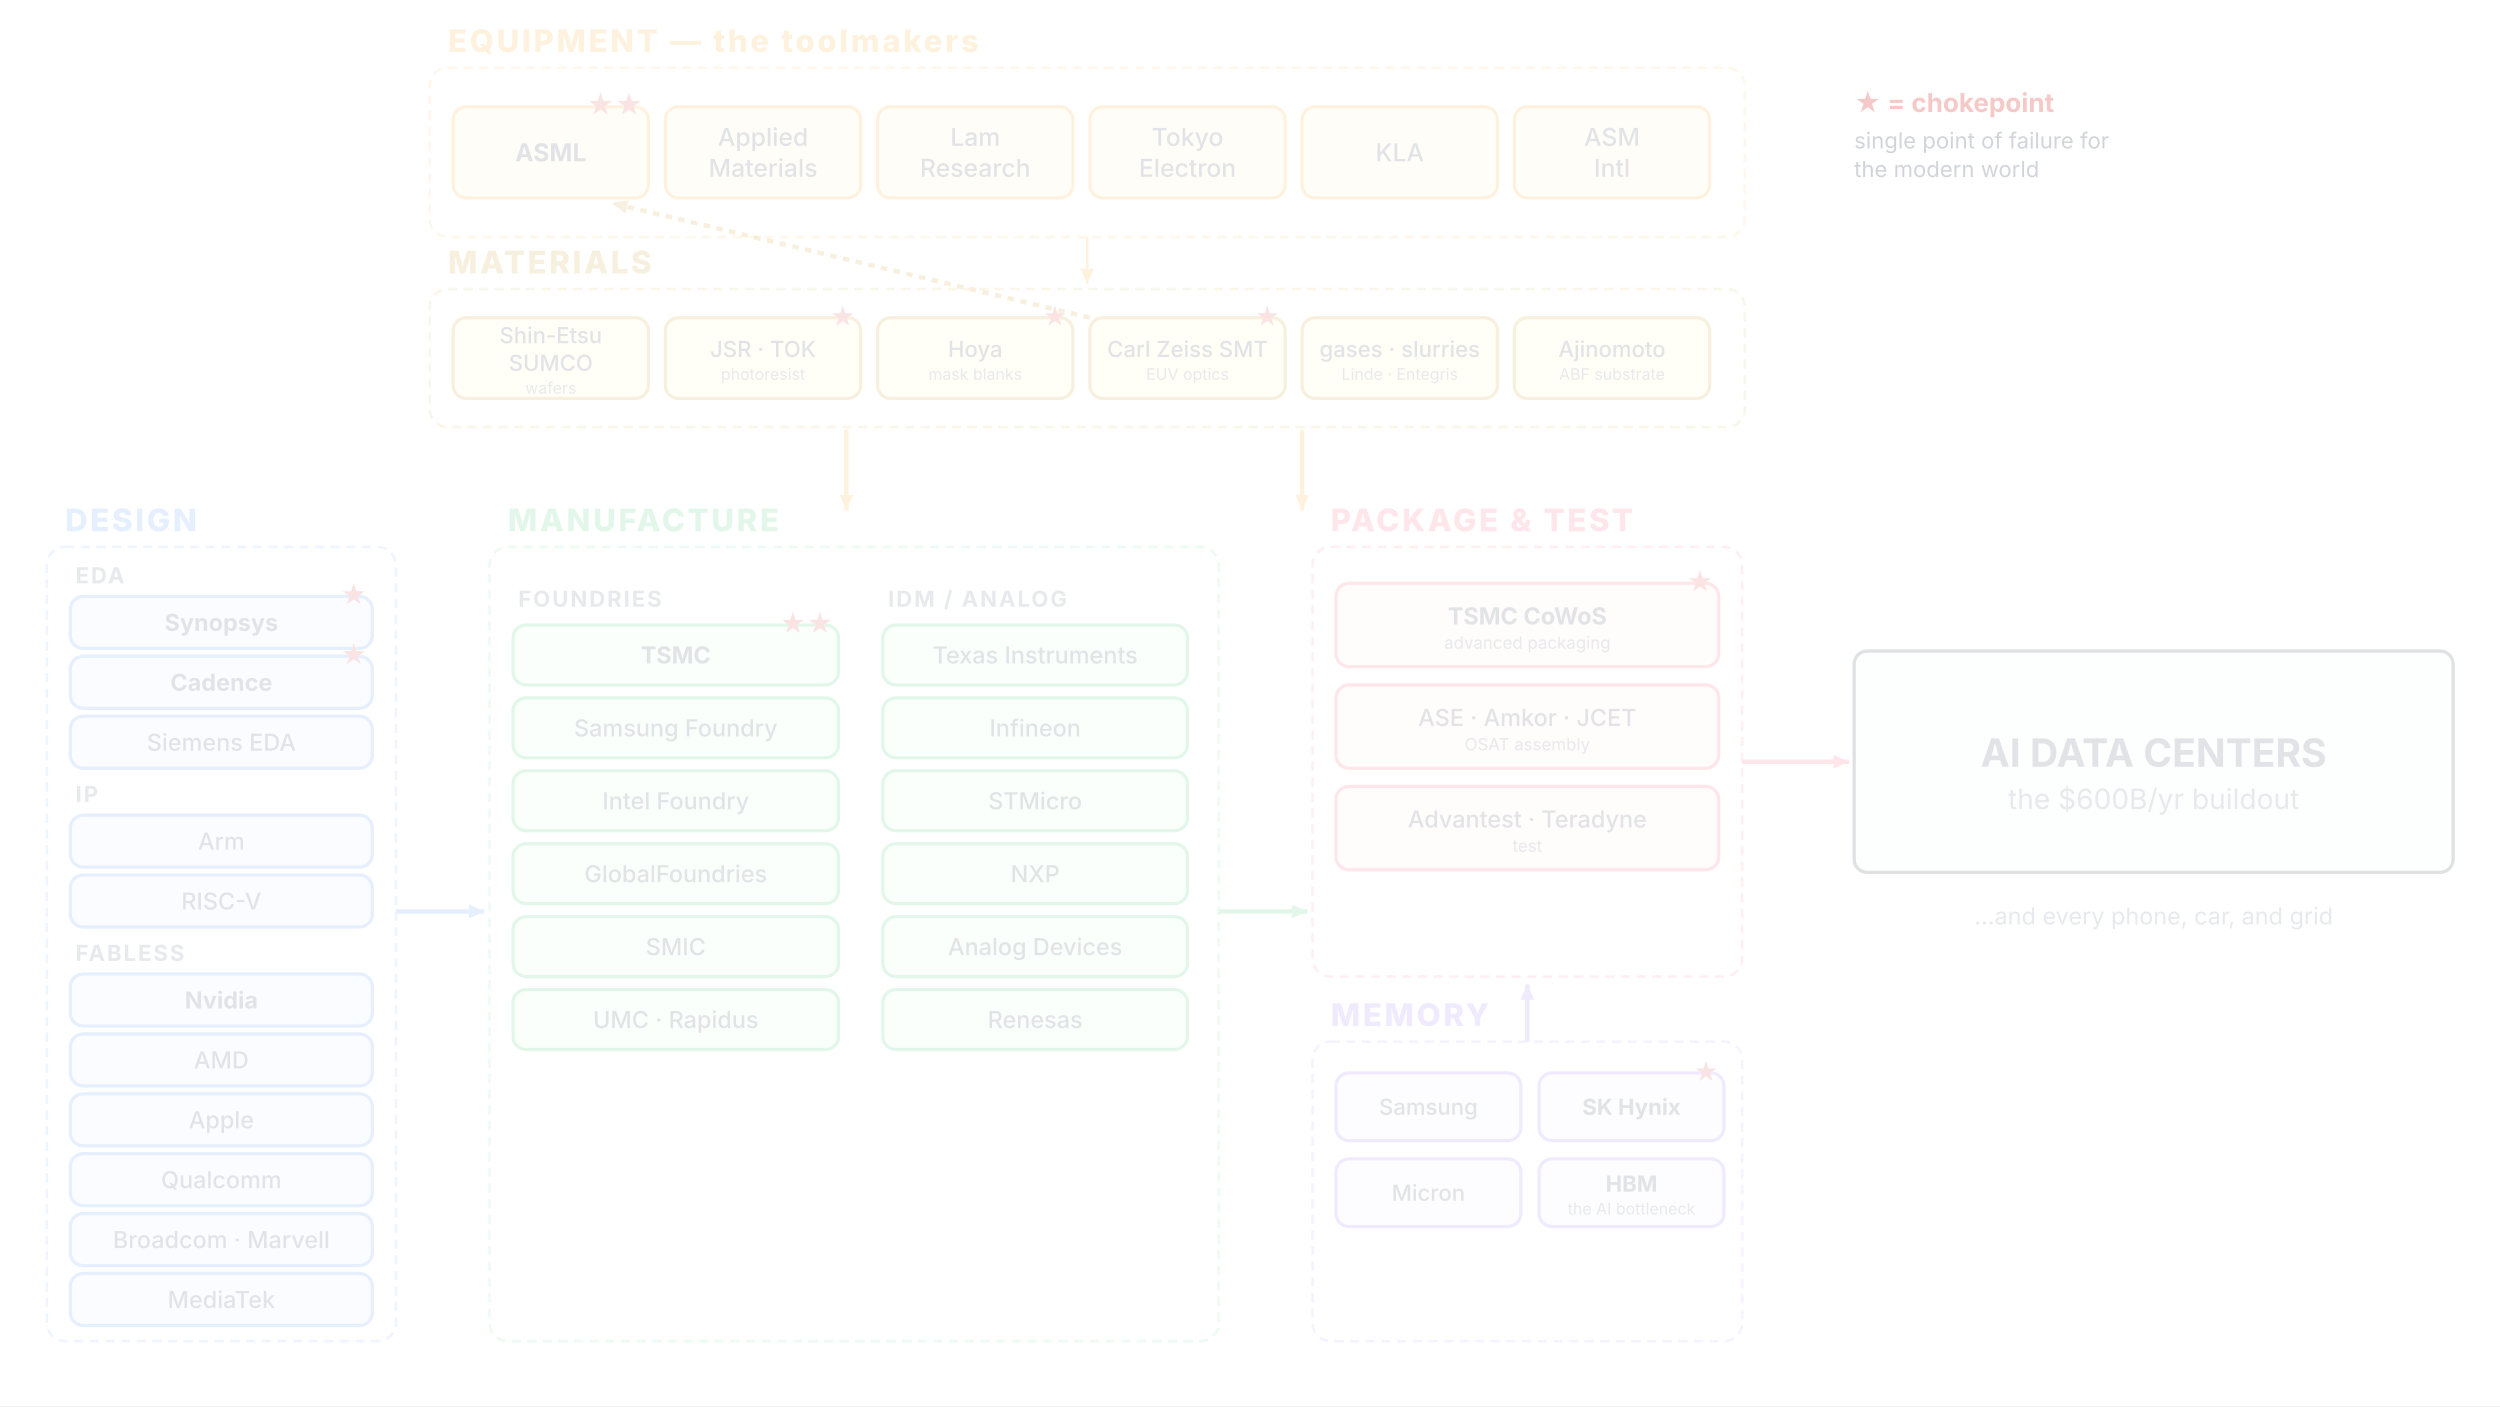
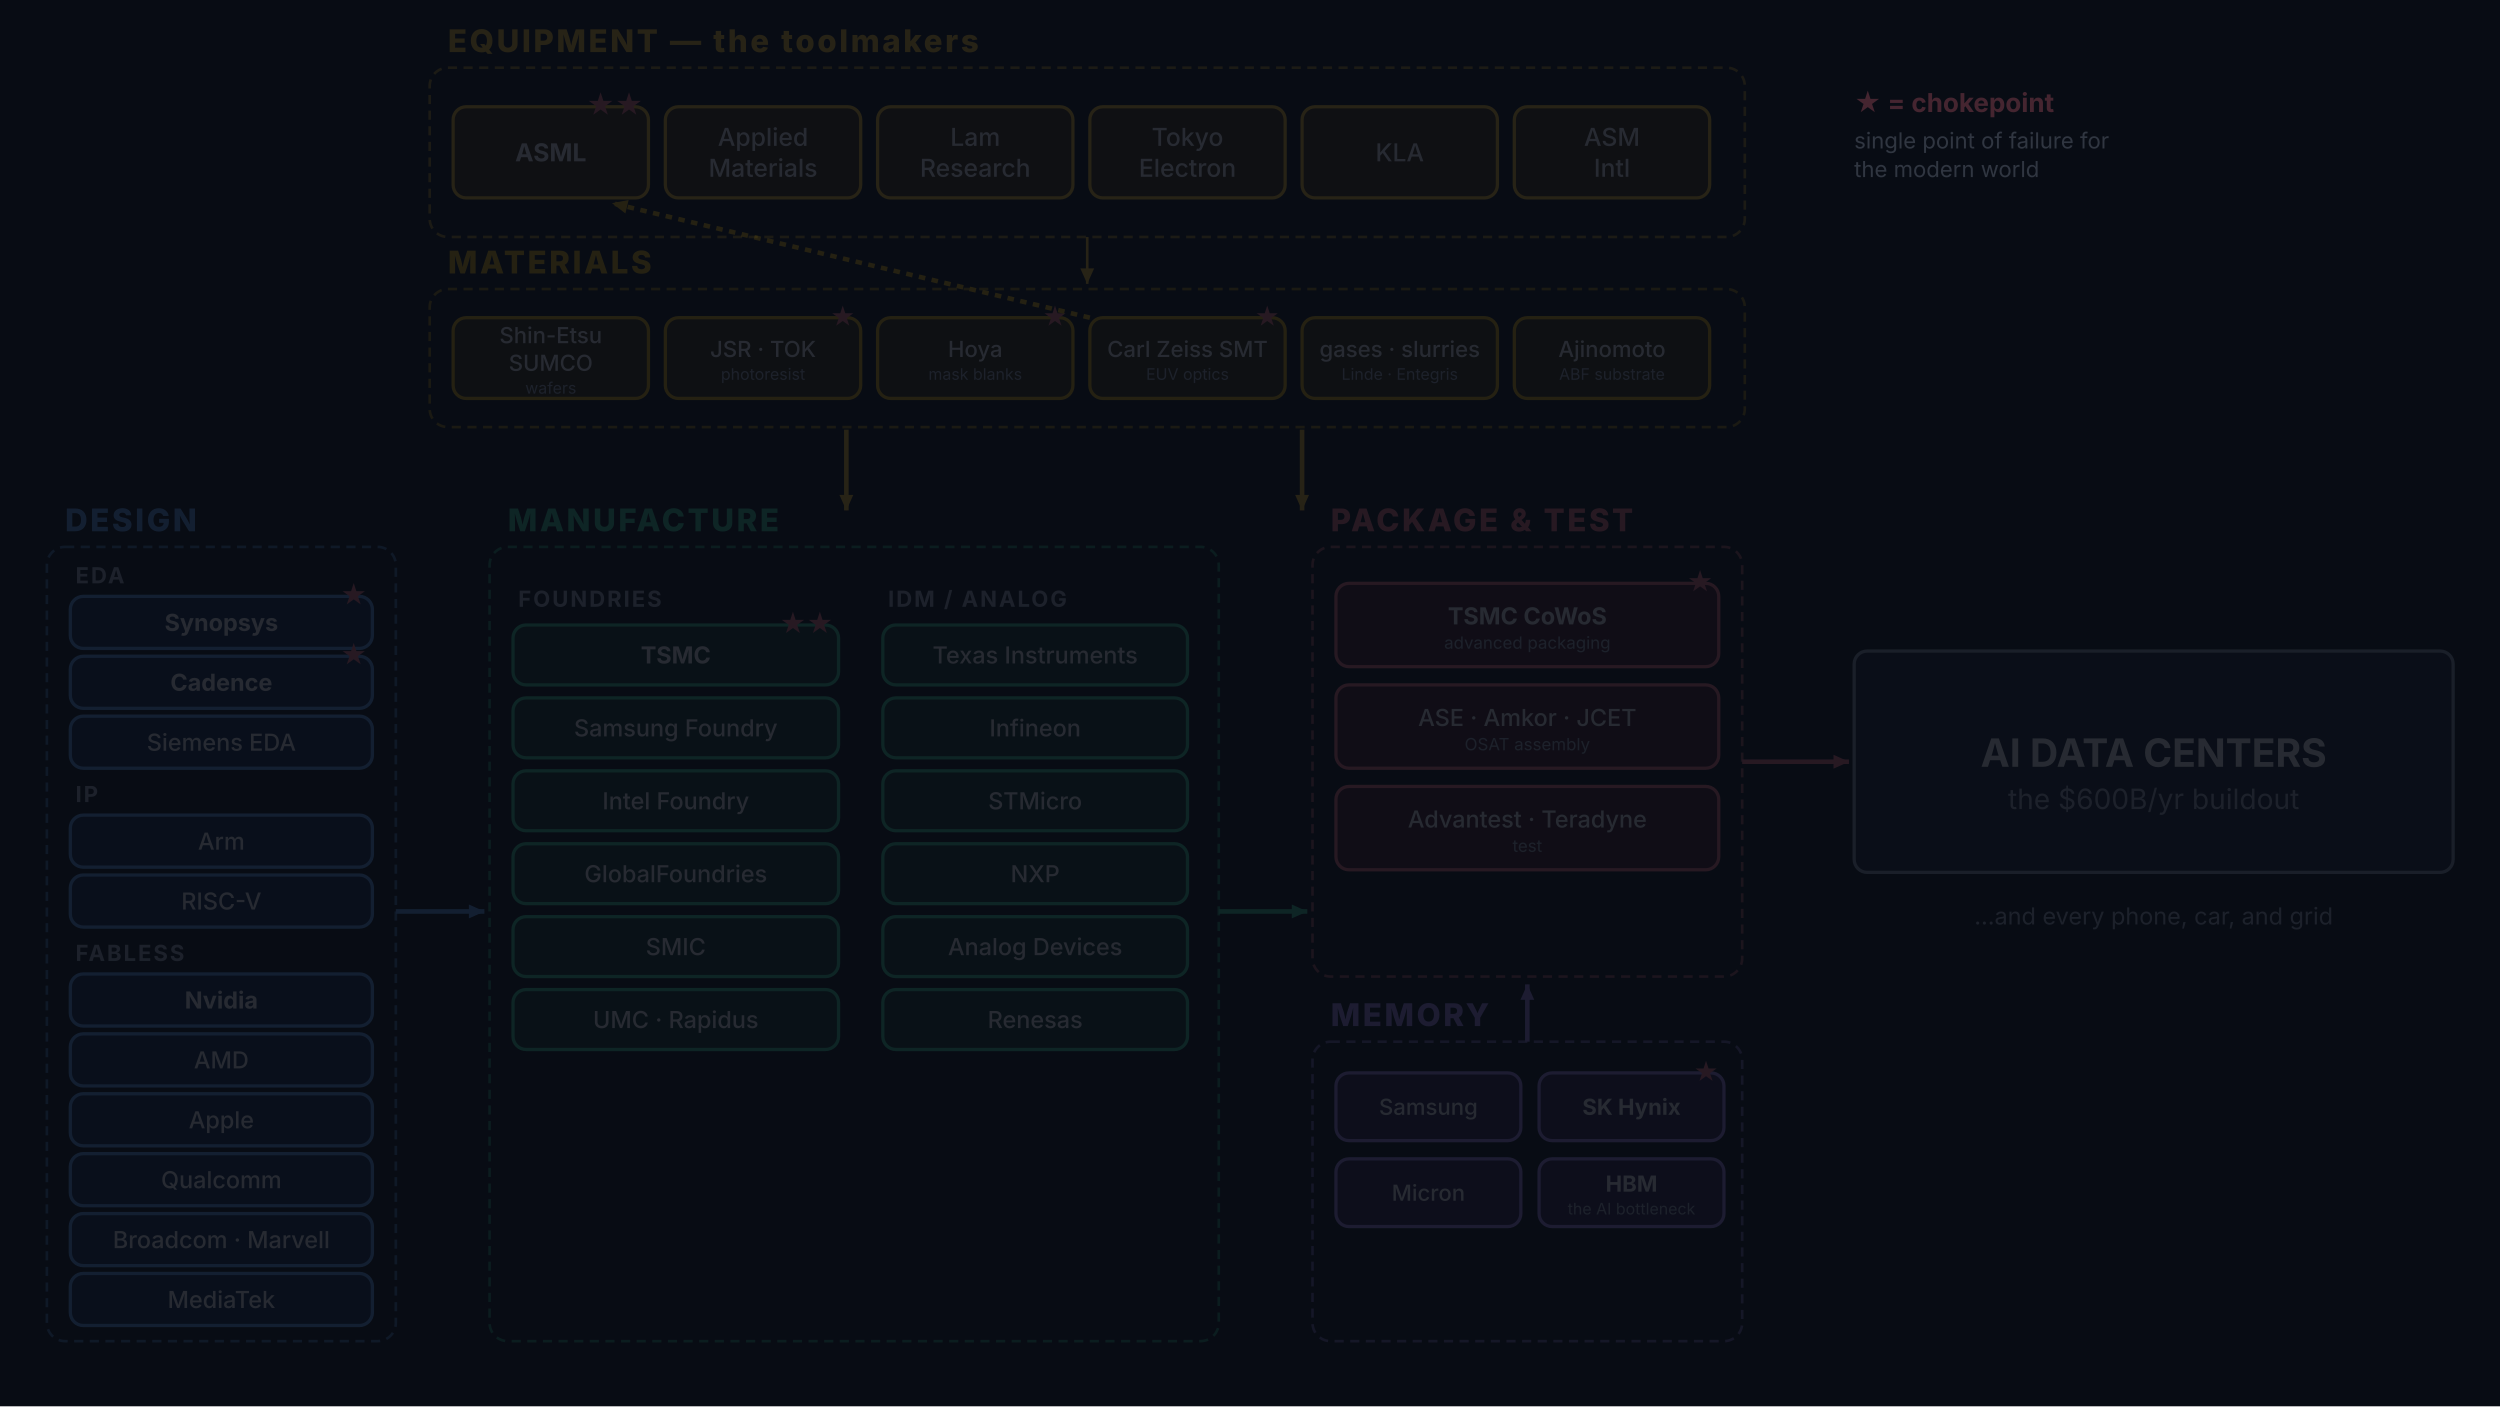
<svg xmlns="http://www.w3.org/2000/svg" viewBox="0 0 1920 1080" font-family="Inter, -apple-system, sans-serif">
-   <rect width="1920" height="1080" fill="#ffffff" />
+   <rect width="1920" height="1080" fill="#080c14" />
  <g opacity="0.13">
-     <rect x="330" y="52" width="1010" height="130" rx="14" fill="none" stroke="#f59e0b" stroke-width="2" stroke-dasharray="7 5" opacity="0.65" />
-     <text x="344" y="40" font-size="24" font-weight="800" letter-spacing="2" fill="#f59e0b">EQUIPMENT — the toolmakers</text>
-     <rect x="348" y="82" width="150" height="70" rx="10" fill="#fef3c7" stroke="#f59e0b" stroke-width="2.5" />
-     <text x="423" y="117" text-anchor="middle" dominant-baseline="central" font-size="19" font-weight="700" fill="#1e293b">ASML</text>
-     <text x="494" y="88" text-anchor="end" font-size="20.9" fill="#dc2626">★★</text>
-     <rect x="511" y="82" width="150" height="70" rx="10" fill="#fef3c7" stroke="#f59e0b" stroke-width="2.5" />
-     <text x="586" y="105.125" text-anchor="middle" dominant-baseline="central" font-size="19" font-weight="500" fill="#1e293b">Applied</text>
-     <text x="586" y="128.875" text-anchor="middle" dominant-baseline="central" font-size="19" font-weight="500" fill="#1e293b">Materials</text>
-     <rect x="674" y="82" width="150" height="70" rx="10" fill="#fef3c7" stroke="#f59e0b" stroke-width="2.5" />
-     <text x="749" y="105.125" text-anchor="middle" dominant-baseline="central" font-size="19" font-weight="500" fill="#1e293b">Lam</text>
-     <text x="749" y="128.875" text-anchor="middle" dominant-baseline="central" font-size="19" font-weight="500" fill="#1e293b">Research</text>
-     <rect x="837" y="82" width="150" height="70" rx="10" fill="#fef3c7" stroke="#f59e0b" stroke-width="2.5" />
-     <text x="912" y="105.125" text-anchor="middle" dominant-baseline="central" font-size="19" font-weight="500" fill="#1e293b">Tokyo</text>
-     <text x="912" y="128.875" text-anchor="middle" dominant-baseline="central" font-size="19" font-weight="500" fill="#1e293b">Electron</text>
-     <rect x="1000" y="82" width="150" height="70" rx="10" fill="#fef3c7" stroke="#f59e0b" stroke-width="2.5" />
-     <text x="1075" y="117" text-anchor="middle" dominant-baseline="central" font-size="19" font-weight="500" fill="#1e293b">KLA</text>
-     <rect x="1163" y="82" width="150" height="70" rx="10" fill="#fef3c7" stroke="#f59e0b" stroke-width="2.5" />
-     <text x="1238" y="105.125" text-anchor="middle" dominant-baseline="central" font-size="19" font-weight="500" fill="#1e293b">ASM</text>
-     <text x="1238" y="128.875" text-anchor="middle" dominant-baseline="central" font-size="19" font-weight="500" fill="#1e293b">Intl</text>
+     <rect x="330" y="52" width="1010" height="130" rx="14" fill="none" stroke="#fbbf24" stroke-width="2" stroke-dasharray="7 5" opacity="0.65" />
+     <text x="344" y="40" font-size="24" font-weight="800" letter-spacing="2" fill="#fbbf24">EQUIPMENT — the toolmakers</text>
+     <rect x="348" y="82" width="150" height="70" rx="10" fill="#3b2b10" stroke="#fbbf24" stroke-width="2.5" />
+     <text x="423" y="117" text-anchor="middle" dominant-baseline="central" font-size="19" font-weight="700" fill="#f8fafc">ASML</text>
+     <text x="494" y="88" text-anchor="end" font-size="20.9" fill="#fb7185">★★</text>
+     <rect x="511" y="82" width="150" height="70" rx="10" fill="#3b2b10" stroke="#fbbf24" stroke-width="2.5" />
+     <text x="586" y="105.125" text-anchor="middle" dominant-baseline="central" font-size="19" font-weight="500" fill="#f8fafc">Applied</text>
+     <text x="586" y="128.875" text-anchor="middle" dominant-baseline="central" font-size="19" font-weight="500" fill="#f8fafc">Materials</text>
+     <rect x="674" y="82" width="150" height="70" rx="10" fill="#3b2b10" stroke="#fbbf24" stroke-width="2.5" />
+     <text x="749" y="105.125" text-anchor="middle" dominant-baseline="central" font-size="19" font-weight="500" fill="#f8fafc">Lam</text>
+     <text x="749" y="128.875" text-anchor="middle" dominant-baseline="central" font-size="19" font-weight="500" fill="#f8fafc">Research</text>
+     <rect x="837" y="82" width="150" height="70" rx="10" fill="#3b2b10" stroke="#fbbf24" stroke-width="2.5" />
+     <text x="912" y="105.125" text-anchor="middle" dominant-baseline="central" font-size="19" font-weight="500" fill="#f8fafc">Tokyo</text>
+     <text x="912" y="128.875" text-anchor="middle" dominant-baseline="central" font-size="19" font-weight="500" fill="#f8fafc">Electron</text>
+     <rect x="1000" y="82" width="150" height="70" rx="10" fill="#3b2b10" stroke="#fbbf24" stroke-width="2.5" />
+     <text x="1075" y="117" text-anchor="middle" dominant-baseline="central" font-size="19" font-weight="500" fill="#f8fafc">KLA</text>
+     <rect x="1163" y="82" width="150" height="70" rx="10" fill="#3b2b10" stroke="#fbbf24" stroke-width="2.5" />
+     <text x="1238" y="105.125" text-anchor="middle" dominant-baseline="central" font-size="19" font-weight="500" fill="#f8fafc">ASM</text>
+     <text x="1238" y="128.875" text-anchor="middle" dominant-baseline="central" font-size="19" font-weight="500" fill="#f8fafc">Intl</text>
  </g>
  <g opacity="0.13">
-     <rect x="330" y="222" width="1010" height="106" rx="14" fill="none" stroke="#ca8a04" stroke-width="2" stroke-dasharray="7 5" opacity="0.65" />
-     <text x="344" y="210" font-size="24" font-weight="800" letter-spacing="2" fill="#ca8a04">MATERIALS</text>
-     <rect x="348" y="244" width="150" height="62" rx="10" fill="#fef9c3" stroke="#ca8a04" stroke-width="2.5" />
-     <text x="423" y="257.375" text-anchor="middle" dominant-baseline="central" font-size="17" font-weight="500" fill="#1e293b">Shin-Etsu</text>
-     <text x="423" y="278.625" text-anchor="middle" dominant-baseline="central" font-size="17" font-weight="500" fill="#1e293b">SUMCO</text>
-     <text x="423" y="297.875" text-anchor="middle" dominant-baseline="central" font-size="12.24" fill="#475569">wafers</text>
-     <rect x="511" y="244" width="150" height="62" rx="10" fill="#fef9c3" stroke="#ca8a04" stroke-width="2.5" />
-     <text x="586" y="268" text-anchor="middle" dominant-baseline="central" font-size="17" font-weight="500" fill="#1e293b">JSR · TOK</text>
-     <text x="586" y="287.25" text-anchor="middle" dominant-baseline="central" font-size="12.24" fill="#475569">photoresist</text>
-     <text x="657" y="250" text-anchor="end" font-size="18.7" fill="#dc2626">★</text>
-     <rect x="674" y="244" width="150" height="62" rx="10" fill="#fef9c3" stroke="#ca8a04" stroke-width="2.5" />
-     <text x="749" y="268" text-anchor="middle" dominant-baseline="central" font-size="17" font-weight="500" fill="#1e293b">Hoya</text>
-     <text x="749" y="287.25" text-anchor="middle" dominant-baseline="central" font-size="12.24" fill="#475569">mask blanks</text>
-     <text x="820" y="250" text-anchor="end" font-size="18.7" fill="#dc2626">★</text>
-     <rect x="837" y="244" width="150" height="62" rx="10" fill="#fef9c3" stroke="#ca8a04" stroke-width="2.5" />
-     <text x="912" y="268" text-anchor="middle" dominant-baseline="central" font-size="17" font-weight="500" fill="#1e293b">Carl Zeiss SMT</text>
-     <text x="912" y="287.25" text-anchor="middle" dominant-baseline="central" font-size="12.24" fill="#475569">EUV optics</text>
-     <text x="983" y="250" text-anchor="end" font-size="18.7" fill="#dc2626">★</text>
-     <rect x="1000" y="244" width="150" height="62" rx="10" fill="#fef9c3" stroke="#ca8a04" stroke-width="2.5" />
-     <text x="1075" y="268" text-anchor="middle" dominant-baseline="central" font-size="17" font-weight="500" fill="#1e293b">gases · slurries</text>
-     <text x="1075" y="287.25" text-anchor="middle" dominant-baseline="central" font-size="12.24" fill="#475569">Linde · Entegris</text>
-     <rect x="1163" y="244" width="150" height="62" rx="10" fill="#fef9c3" stroke="#ca8a04" stroke-width="2.5" />
-     <text x="1238" y="268" text-anchor="middle" dominant-baseline="central" font-size="17" font-weight="500" fill="#1e293b">Ajinomoto</text>
-     <text x="1238" y="287.25" text-anchor="middle" dominant-baseline="central" font-size="12.24" fill="#475569">ABF substrate</text>
-     <line x1="837" y1="244" x2="470" y2="156" stroke="#ca8a04" stroke-width="3.5" stroke-dasharray="5 5" />
-     <polygon points="470,156 482.779,153.613 480.307,163.923" fill="#ca8a04" />
+     <rect x="330" y="222" width="1010" height="106" rx="14" fill="none" stroke="#eab308" stroke-width="2" stroke-dasharray="7 5" opacity="0.65" />
+     <text x="344" y="210" font-size="24" font-weight="800" letter-spacing="2" fill="#eab308">MATERIALS</text>
+     <rect x="348" y="244" width="150" height="62" rx="10" fill="#342f10" stroke="#eab308" stroke-width="2.5" />
+     <text x="423" y="257.375" text-anchor="middle" dominant-baseline="central" font-size="17" font-weight="500" fill="#f8fafc">Shin-Etsu</text>
+     <text x="423" y="278.625" text-anchor="middle" dominant-baseline="central" font-size="17" font-weight="500" fill="#f8fafc">SUMCO</text>
+     <text x="423" y="297.875" text-anchor="middle" dominant-baseline="central" font-size="12.24" fill="#a8b3c7">wafers</text>
+     <rect x="511" y="244" width="150" height="62" rx="10" fill="#342f10" stroke="#eab308" stroke-width="2.5" />
+     <text x="586" y="268" text-anchor="middle" dominant-baseline="central" font-size="17" font-weight="500" fill="#f8fafc">JSR · TOK</text>
+     <text x="586" y="287.25" text-anchor="middle" dominant-baseline="central" font-size="12.24" fill="#a8b3c7">photoresist</text>
+     <text x="657" y="250" text-anchor="end" font-size="18.7" fill="#fb7185">★</text>
+     <rect x="674" y="244" width="150" height="62" rx="10" fill="#342f10" stroke="#eab308" stroke-width="2.5" />
+     <text x="749" y="268" text-anchor="middle" dominant-baseline="central" font-size="17" font-weight="500" fill="#f8fafc">Hoya</text>
+     <text x="749" y="287.25" text-anchor="middle" dominant-baseline="central" font-size="12.24" fill="#a8b3c7">mask blanks</text>
+     <text x="820" y="250" text-anchor="end" font-size="18.7" fill="#fb7185">★</text>
+     <rect x="837" y="244" width="150" height="62" rx="10" fill="#342f10" stroke="#eab308" stroke-width="2.5" />
+     <text x="912" y="268" text-anchor="middle" dominant-baseline="central" font-size="17" font-weight="500" fill="#f8fafc">Carl Zeiss SMT</text>
+     <text x="912" y="287.25" text-anchor="middle" dominant-baseline="central" font-size="12.24" fill="#a8b3c7">EUV optics</text>
+     <text x="983" y="250" text-anchor="end" font-size="18.7" fill="#fb7185">★</text>
+     <rect x="1000" y="244" width="150" height="62" rx="10" fill="#342f10" stroke="#eab308" stroke-width="2.5" />
+     <text x="1075" y="268" text-anchor="middle" dominant-baseline="central" font-size="17" font-weight="500" fill="#f8fafc">gases · slurries</text>
+     <text x="1075" y="287.25" text-anchor="middle" dominant-baseline="central" font-size="12.24" fill="#a8b3c7">Linde · Entegris</text>
+     <rect x="1163" y="244" width="150" height="62" rx="10" fill="#342f10" stroke="#eab308" stroke-width="2.5" />
+     <text x="1238" y="268" text-anchor="middle" dominant-baseline="central" font-size="17" font-weight="500" fill="#f8fafc">Ajinomoto</text>
+     <text x="1238" y="287.25" text-anchor="middle" dominant-baseline="central" font-size="12.24" fill="#a8b3c7">ABF substrate</text>
+     <line x1="837" y1="244" x2="470" y2="156" stroke="#eab308" stroke-width="3.5" stroke-dasharray="5 5" />
+     <polygon points="470,156 482.779,153.613 480.307,163.923" fill="#eab308" />
  </g>
  <g opacity="0.13">
-     <line x1="650" y1="330" x2="650" y2="392" stroke="#f59e0b" stroke-width="3.5" />
-     <polygon points="650,392 644.699,380.13 655.301,380.13" fill="#f59e0b" />
-     <line x1="1000" y1="330" x2="1000" y2="392" stroke="#f59e0b" stroke-width="3.5" />
-     <polygon points="1000,392 994.699,380.13 1005.301,380.13" fill="#f59e0b" />
-     <line x1="835" y1="182" x2="835" y2="218" stroke="#f59e0b" stroke-width="2" />
-     <polygon points="835,218 829.699,206.13 840.301,206.13" fill="#f59e0b" />
+     <line x1="650" y1="330" x2="650" y2="392" stroke="#fbbf24" stroke-width="3.5" />
+     <polygon points="650,392 644.699,380.13 655.301,380.13" fill="#fbbf24" />
+     <line x1="1000" y1="330" x2="1000" y2="392" stroke="#fbbf24" stroke-width="3.5" />
+     <polygon points="1000,392 994.699,380.13 1005.301,380.13" fill="#fbbf24" />
+     <line x1="835" y1="182" x2="835" y2="218" stroke="#fbbf24" stroke-width="2" />
+     <polygon points="835,218 829.699,206.13 840.301,206.13" fill="#fbbf24" />
  </g>
  <g opacity="0.13">
-     <rect x="36" y="420" width="268" height="610" rx="14" fill="none" stroke="#3b82f6" stroke-width="2" stroke-dasharray="7 5" opacity="0.65" />
-     <text x="50" y="408" font-size="24" font-weight="800" letter-spacing="2" fill="#3b82f6">DESIGN</text>
-     <text x="58" y="448" font-size="17" font-weight="700" letter-spacing="1.5" fill="#475569">EDA</text>
-     <rect x="54" y="458" width="232" height="40" rx="10" fill="#dbeafe" stroke="#3b82f6" stroke-width="2.5" />
-     <text x="170" y="478" text-anchor="middle" dominant-baseline="central" font-size="18" font-weight="700" fill="#1e293b">Synopsys</text>
-     <text x="282" y="464" text-anchor="end" font-size="19.8" fill="#dc2626">★</text>
-     <rect x="54" y="504" width="232" height="40" rx="10" fill="#dbeafe" stroke="#3b82f6" stroke-width="2.5" />
-     <text x="170" y="524" text-anchor="middle" dominant-baseline="central" font-size="18" font-weight="700" fill="#1e293b">Cadence</text>
-     <text x="282" y="510" text-anchor="end" font-size="19.8" fill="#dc2626">★</text>
-     <rect x="54" y="550" width="232" height="40" rx="10" fill="#dbeafe" stroke="#3b82f6" stroke-width="2.5" />
-     <text x="170" y="570" text-anchor="middle" dominant-baseline="central" font-size="18" font-weight="500" fill="#1e293b">Siemens EDA</text>
-     <text x="58" y="616" font-size="17" font-weight="700" letter-spacing="1.5" fill="#475569">IP</text>
-     <rect x="54" y="626" width="232" height="40" rx="10" fill="#dbeafe" stroke="#3b82f6" stroke-width="2.5" />
-     <text x="170" y="646" text-anchor="middle" dominant-baseline="central" font-size="18" font-weight="500" fill="#1e293b">Arm</text>
-     <rect x="54" y="672" width="232" height="40" rx="10" fill="#dbeafe" stroke="#3b82f6" stroke-width="2.5" />
-     <text x="170" y="692" text-anchor="middle" dominant-baseline="central" font-size="18" font-weight="500" fill="#1e293b">RISC-V</text>
-     <text x="58" y="738" font-size="17" font-weight="700" letter-spacing="1.5" fill="#475569">FABLESS</text>
-     <rect x="54" y="748" width="232" height="40" rx="10" fill="#dbeafe" stroke="#3b82f6" stroke-width="2.5" />
-     <text x="170" y="768" text-anchor="middle" dominant-baseline="central" font-size="18" font-weight="700" fill="#1e293b">Nvidia</text>
-     <rect x="54" y="794" width="232" height="40" rx="10" fill="#dbeafe" stroke="#3b82f6" stroke-width="2.5" />
-     <text x="170" y="814" text-anchor="middle" dominant-baseline="central" font-size="18" font-weight="500" fill="#1e293b">AMD</text>
-     <rect x="54" y="840" width="232" height="40" rx="10" fill="#dbeafe" stroke="#3b82f6" stroke-width="2.5" />
-     <text x="170" y="860" text-anchor="middle" dominant-baseline="central" font-size="18" font-weight="500" fill="#1e293b">Apple</text>
-     <rect x="54" y="886" width="232" height="40" rx="10" fill="#dbeafe" stroke="#3b82f6" stroke-width="2.5" />
-     <text x="170" y="906" text-anchor="middle" dominant-baseline="central" font-size="18" font-weight="500" fill="#1e293b">Qualcomm</text>
-     <rect x="54" y="932" width="232" height="40" rx="10" fill="#dbeafe" stroke="#3b82f6" stroke-width="2.5" />
-     <text x="170" y="952" text-anchor="middle" dominant-baseline="central" font-size="18" font-weight="500" fill="#1e293b">Broadcom · Marvell</text>
-     <rect x="54" y="978" width="232" height="40" rx="10" fill="#dbeafe" stroke="#3b82f6" stroke-width="2.5" />
-     <text x="170" y="998" text-anchor="middle" dominant-baseline="central" font-size="18" font-weight="500" fill="#1e293b">MediaTek</text>
-     <line x1="304" y1="700" x2="372" y2="700" stroke="#3b82f6" stroke-width="3.5" />
-     <polygon points="372,700 360.13,705.301 360.13,694.699" fill="#3b82f6" />
+     <rect x="36" y="420" width="268" height="610" rx="14" fill="none" stroke="#60a5fa" stroke-width="2" stroke-dasharray="7 5" opacity="0.65" />
+     <text x="50" y="408" font-size="24" font-weight="800" letter-spacing="2" fill="#60a5fa">DESIGN</text>
+     <text x="58" y="448" font-size="17" font-weight="700" letter-spacing="1.5" fill="#a8b3c7">EDA</text>
+     <rect x="54" y="458" width="232" height="40" rx="10" fill="#102a4f" stroke="#60a5fa" stroke-width="2.5" />
+     <text x="170" y="478" text-anchor="middle" dominant-baseline="central" font-size="18" font-weight="700" fill="#f8fafc">Synopsys</text>
+     <text x="282" y="464" text-anchor="end" font-size="19.8" fill="#fb7185">★</text>
+     <rect x="54" y="504" width="232" height="40" rx="10" fill="#102a4f" stroke="#60a5fa" stroke-width="2.5" />
+     <text x="170" y="524" text-anchor="middle" dominant-baseline="central" font-size="18" font-weight="700" fill="#f8fafc">Cadence</text>
+     <text x="282" y="510" text-anchor="end" font-size="19.8" fill="#fb7185">★</text>
+     <rect x="54" y="550" width="232" height="40" rx="10" fill="#102a4f" stroke="#60a5fa" stroke-width="2.5" />
+     <text x="170" y="570" text-anchor="middle" dominant-baseline="central" font-size="18" font-weight="500" fill="#f8fafc">Siemens EDA</text>
+     <text x="58" y="616" font-size="17" font-weight="700" letter-spacing="1.5" fill="#a8b3c7">IP</text>
+     <rect x="54" y="626" width="232" height="40" rx="10" fill="#102a4f" stroke="#60a5fa" stroke-width="2.5" />
+     <text x="170" y="646" text-anchor="middle" dominant-baseline="central" font-size="18" font-weight="500" fill="#f8fafc">Arm</text>
+     <rect x="54" y="672" width="232" height="40" rx="10" fill="#102a4f" stroke="#60a5fa" stroke-width="2.5" />
+     <text x="170" y="692" text-anchor="middle" dominant-baseline="central" font-size="18" font-weight="500" fill="#f8fafc">RISC-V</text>
+     <text x="58" y="738" font-size="17" font-weight="700" letter-spacing="1.5" fill="#a8b3c7">FABLESS</text>
+     <rect x="54" y="748" width="232" height="40" rx="10" fill="#102a4f" stroke="#60a5fa" stroke-width="2.5" />
+     <text x="170" y="768" text-anchor="middle" dominant-baseline="central" font-size="18" font-weight="700" fill="#f8fafc">Nvidia</text>
+     <rect x="54" y="794" width="232" height="40" rx="10" fill="#102a4f" stroke="#60a5fa" stroke-width="2.5" />
+     <text x="170" y="814" text-anchor="middle" dominant-baseline="central" font-size="18" font-weight="500" fill="#f8fafc">AMD</text>
+     <rect x="54" y="840" width="232" height="40" rx="10" fill="#102a4f" stroke="#60a5fa" stroke-width="2.5" />
+     <text x="170" y="860" text-anchor="middle" dominant-baseline="central" font-size="18" font-weight="500" fill="#f8fafc">Apple</text>
+     <rect x="54" y="886" width="232" height="40" rx="10" fill="#102a4f" stroke="#60a5fa" stroke-width="2.5" />
+     <text x="170" y="906" text-anchor="middle" dominant-baseline="central" font-size="18" font-weight="500" fill="#f8fafc">Qualcomm</text>
+     <rect x="54" y="932" width="232" height="40" rx="10" fill="#102a4f" stroke="#60a5fa" stroke-width="2.5" />
+     <text x="170" y="952" text-anchor="middle" dominant-baseline="central" font-size="18" font-weight="500" fill="#f8fafc">Broadcom · Marvell</text>
+     <rect x="54" y="978" width="232" height="40" rx="10" fill="#102a4f" stroke="#60a5fa" stroke-width="2.5" />
+     <text x="170" y="998" text-anchor="middle" dominant-baseline="central" font-size="18" font-weight="500" fill="#f8fafc">MediaTek</text>
+     <line x1="304" y1="700" x2="372" y2="700" stroke="#60a5fa" stroke-width="3.5" />
+     <polygon points="372,700 360.13,705.301 360.13,694.699" fill="#60a5fa" />
  </g>
  <g opacity="0.13">
-     <rect x="376" y="420" width="560" height="610" rx="14" fill="none" stroke="#22c55e" stroke-width="2" stroke-dasharray="7 5" opacity="0.65" />
-     <text x="390" y="408" font-size="24" font-weight="800" letter-spacing="2" fill="#22c55e">MANUFACTURE</text>
-     <text x="398" y="466" font-size="17" font-weight="700" letter-spacing="1.5" fill="#475569">FOUNDRIES</text>
-     <rect x="394" y="480" width="250" height="46" rx="10" fill="#dcfce7" stroke="#22c55e" stroke-width="2.5" />
-     <text x="519" y="503" text-anchor="middle" dominant-baseline="central" font-size="18" font-weight="700" fill="#1e293b">TSMC</text>
-     <text x="640" y="486" text-anchor="end" font-size="19.8" fill="#dc2626">★★</text>
-     <rect x="394" y="536" width="250" height="46" rx="10" fill="#dcfce7" stroke="#22c55e" stroke-width="2.5" />
-     <text x="519" y="559" text-anchor="middle" dominant-baseline="central" font-size="18" font-weight="500" fill="#1e293b">Samsung Foundry</text>
-     <rect x="394" y="592" width="250" height="46" rx="10" fill="#dcfce7" stroke="#22c55e" stroke-width="2.5" />
-     <text x="519" y="615" text-anchor="middle" dominant-baseline="central" font-size="18" font-weight="500" fill="#1e293b">Intel Foundry</text>
-     <rect x="394" y="648" width="250" height="46" rx="10" fill="#dcfce7" stroke="#22c55e" stroke-width="2.5" />
-     <text x="519" y="671" text-anchor="middle" dominant-baseline="central" font-size="18" font-weight="500" fill="#1e293b">GlobalFoundries</text>
-     <rect x="394" y="704" width="250" height="46" rx="10" fill="#dcfce7" stroke="#22c55e" stroke-width="2.5" />
-     <text x="519" y="727" text-anchor="middle" dominant-baseline="central" font-size="18" font-weight="500" fill="#1e293b">SMIC</text>
-     <rect x="394" y="760" width="250" height="46" rx="10" fill="#dcfce7" stroke="#22c55e" stroke-width="2.5" />
-     <text x="519" y="783" text-anchor="middle" dominant-baseline="central" font-size="18" font-weight="500" fill="#1e293b">UMC · Rapidus</text>
-     <text x="682" y="466" font-size="17" font-weight="700" letter-spacing="1.5" fill="#475569">IDM / ANALOG</text>
-     <rect x="678" y="480" width="234" height="46" rx="10" fill="#dcfce7" stroke="#22c55e" stroke-width="2.5" />
-     <text x="795" y="503" text-anchor="middle" dominant-baseline="central" font-size="18" font-weight="500" fill="#1e293b">Texas Instruments</text>
-     <rect x="678" y="536" width="234" height="46" rx="10" fill="#dcfce7" stroke="#22c55e" stroke-width="2.5" />
-     <text x="795" y="559" text-anchor="middle" dominant-baseline="central" font-size="18" font-weight="500" fill="#1e293b">Infineon</text>
-     <rect x="678" y="592" width="234" height="46" rx="10" fill="#dcfce7" stroke="#22c55e" stroke-width="2.5" />
-     <text x="795" y="615" text-anchor="middle" dominant-baseline="central" font-size="18" font-weight="500" fill="#1e293b">STMicro</text>
-     <rect x="678" y="648" width="234" height="46" rx="10" fill="#dcfce7" stroke="#22c55e" stroke-width="2.5" />
-     <text x="795" y="671" text-anchor="middle" dominant-baseline="central" font-size="18" font-weight="500" fill="#1e293b">NXP</text>
-     <rect x="678" y="704" width="234" height="46" rx="10" fill="#dcfce7" stroke="#22c55e" stroke-width="2.5" />
-     <text x="795" y="727" text-anchor="middle" dominant-baseline="central" font-size="18" font-weight="500" fill="#1e293b">Analog Devices</text>
-     <rect x="678" y="760" width="234" height="46" rx="10" fill="#dcfce7" stroke="#22c55e" stroke-width="2.5" />
-     <text x="795" y="783" text-anchor="middle" dominant-baseline="central" font-size="18" font-weight="500" fill="#1e293b">Renesas</text>
-     <line x1="936" y1="700" x2="1004" y2="700" stroke="#22c55e" stroke-width="3.5" />
-     <polygon points="1004,700 992.13,705.301 992.13,694.699" fill="#22c55e" />
+     <rect x="376" y="420" width="560" height="610" rx="14" fill="none" stroke="#34d399" stroke-width="2" stroke-dasharray="7 5" opacity="0.65" />
+     <text x="390" y="408" font-size="24" font-weight="800" letter-spacing="2" fill="#34d399">MANUFACTURE</text>
+     <text x="398" y="466" font-size="17" font-weight="700" letter-spacing="1.5" fill="#a8b3c7">FOUNDRIES</text>
+     <rect x="394" y="480" width="250" height="46" rx="10" fill="#10382f" stroke="#34d399" stroke-width="2.5" />
+     <text x="519" y="503" text-anchor="middle" dominant-baseline="central" font-size="18" font-weight="700" fill="#f8fafc">TSMC</text>
+     <text x="640" y="486" text-anchor="end" font-size="19.8" fill="#fb7185">★★</text>
+     <rect x="394" y="536" width="250" height="46" rx="10" fill="#10382f" stroke="#34d399" stroke-width="2.5" />
+     <text x="519" y="559" text-anchor="middle" dominant-baseline="central" font-size="18" font-weight="500" fill="#f8fafc">Samsung Foundry</text>
+     <rect x="394" y="592" width="250" height="46" rx="10" fill="#10382f" stroke="#34d399" stroke-width="2.5" />
+     <text x="519" y="615" text-anchor="middle" dominant-baseline="central" font-size="18" font-weight="500" fill="#f8fafc">Intel Foundry</text>
+     <rect x="394" y="648" width="250" height="46" rx="10" fill="#10382f" stroke="#34d399" stroke-width="2.5" />
+     <text x="519" y="671" text-anchor="middle" dominant-baseline="central" font-size="18" font-weight="500" fill="#f8fafc">GlobalFoundries</text>
+     <rect x="394" y="704" width="250" height="46" rx="10" fill="#10382f" stroke="#34d399" stroke-width="2.5" />
+     <text x="519" y="727" text-anchor="middle" dominant-baseline="central" font-size="18" font-weight="500" fill="#f8fafc">SMIC</text>
+     <rect x="394" y="760" width="250" height="46" rx="10" fill="#10382f" stroke="#34d399" stroke-width="2.5" />
+     <text x="519" y="783" text-anchor="middle" dominant-baseline="central" font-size="18" font-weight="500" fill="#f8fafc">UMC · Rapidus</text>
+     <text x="682" y="466" font-size="17" font-weight="700" letter-spacing="1.5" fill="#a8b3c7">IDM / ANALOG</text>
+     <rect x="678" y="480" width="234" height="46" rx="10" fill="#10382f" stroke="#34d399" stroke-width="2.5" />
+     <text x="795" y="503" text-anchor="middle" dominant-baseline="central" font-size="18" font-weight="500" fill="#f8fafc">Texas Instruments</text>
+     <rect x="678" y="536" width="234" height="46" rx="10" fill="#10382f" stroke="#34d399" stroke-width="2.5" />
+     <text x="795" y="559" text-anchor="middle" dominant-baseline="central" font-size="18" font-weight="500" fill="#f8fafc">Infineon</text>
+     <rect x="678" y="592" width="234" height="46" rx="10" fill="#10382f" stroke="#34d399" stroke-width="2.5" />
+     <text x="795" y="615" text-anchor="middle" dominant-baseline="central" font-size="18" font-weight="500" fill="#f8fafc">STMicro</text>
+     <rect x="678" y="648" width="234" height="46" rx="10" fill="#10382f" stroke="#34d399" stroke-width="2.5" />
+     <text x="795" y="671" text-anchor="middle" dominant-baseline="central" font-size="18" font-weight="500" fill="#f8fafc">NXP</text>
+     <rect x="678" y="704" width="234" height="46" rx="10" fill="#10382f" stroke="#34d399" stroke-width="2.5" />
+     <text x="795" y="727" text-anchor="middle" dominant-baseline="central" font-size="18" font-weight="500" fill="#f8fafc">Analog Devices</text>
+     <rect x="678" y="760" width="234" height="46" rx="10" fill="#10382f" stroke="#34d399" stroke-width="2.5" />
+     <text x="795" y="783" text-anchor="middle" dominant-baseline="central" font-size="18" font-weight="500" fill="#f8fafc">Renesas</text>
+     <line x1="936" y1="700" x2="1004" y2="700" stroke="#34d399" stroke-width="3.5" />
+     <polygon points="1004,700 992.13,705.301 992.13,694.699" fill="#34d399" />
  </g>
  <g opacity="0.13">
-     <rect x="1008" y="800" width="330" height="230" rx="14" fill="none" stroke="#8b5cf6" stroke-width="2" stroke-dasharray="7 5" opacity="0.65" />
-     <text x="1022" y="788" font-size="24" font-weight="800" letter-spacing="2" fill="#8b5cf6">MEMORY</text>
-     <rect x="1026" y="824" width="142" height="52" rx="10" fill="#ede9fe" stroke="#8b5cf6" stroke-width="2.5" />
-     <text x="1097" y="850" text-anchor="middle" dominant-baseline="central" font-size="17" font-weight="500" fill="#1e293b">Samsung</text>
-     <rect x="1182" y="824" width="142" height="52" rx="10" fill="#ede9fe" stroke="#8b5cf6" stroke-width="2.5" />
-     <text x="1253" y="850" text-anchor="middle" dominant-baseline="central" font-size="17" font-weight="700" fill="#1e293b">SK Hynix</text>
-     <text x="1320" y="830" text-anchor="end" font-size="18.7" fill="#dc2626">★</text>
-     <rect x="1026" y="890" width="142" height="52" rx="10" fill="#ede9fe" stroke="#8b5cf6" stroke-width="2.5" />
-     <text x="1097" y="916" text-anchor="middle" dominant-baseline="central" font-size="17" font-weight="500" fill="#1e293b">Micron</text>
-     <rect x="1182" y="890" width="142" height="52" rx="10" fill="#ede9fe" stroke="#8b5cf6" stroke-width="2.5" />
-     <text x="1253" y="909" text-anchor="middle" dominant-baseline="central" font-size="17" font-weight="700" fill="#1e293b">HBM</text>
-     <text x="1253" y="928.25" text-anchor="middle" dominant-baseline="central" font-size="12.24" fill="#475569">the AI bottleneck</text>
-     <line x1="1173" y1="800" x2="1173" y2="756" stroke="#8b5cf6" stroke-width="3.5" />
-     <polygon points="1173,756 1178.301,767.87 1167.699,767.87" fill="#8b5cf6" />
+     <rect x="1008" y="800" width="330" height="230" rx="14" fill="none" stroke="#a78bfa" stroke-width="2" stroke-dasharray="7 5" opacity="0.65" />
+     <text x="1022" y="788" font-size="24" font-weight="800" letter-spacing="2" fill="#a78bfa">MEMORY</text>
+     <rect x="1026" y="824" width="142" height="52" rx="10" fill="#2d2050" stroke="#a78bfa" stroke-width="2.5" />
+     <text x="1097" y="850" text-anchor="middle" dominant-baseline="central" font-size="17" font-weight="500" fill="#f8fafc">Samsung</text>
+     <rect x="1182" y="824" width="142" height="52" rx="10" fill="#2d2050" stroke="#a78bfa" stroke-width="2.5" />
+     <text x="1253" y="850" text-anchor="middle" dominant-baseline="central" font-size="17" font-weight="700" fill="#f8fafc">SK Hynix</text>
+     <text x="1320" y="830" text-anchor="end" font-size="18.7" fill="#fb7185">★</text>
+     <rect x="1026" y="890" width="142" height="52" rx="10" fill="#2d2050" stroke="#a78bfa" stroke-width="2.5" />
+     <text x="1097" y="916" text-anchor="middle" dominant-baseline="central" font-size="17" font-weight="500" fill="#f8fafc">Micron</text>
+     <rect x="1182" y="890" width="142" height="52" rx="10" fill="#2d2050" stroke="#a78bfa" stroke-width="2.5" />
+     <text x="1253" y="909" text-anchor="middle" dominant-baseline="central" font-size="17" font-weight="700" fill="#f8fafc">HBM</text>
+     <text x="1253" y="928.25" text-anchor="middle" dominant-baseline="central" font-size="12.24" fill="#a8b3c7">the AI bottleneck</text>
+     <line x1="1173" y1="800" x2="1173" y2="756" stroke="#a78bfa" stroke-width="3.5" />
+     <polygon points="1173,756 1178.301,767.87 1167.699,767.87" fill="#a78bfa" />
  </g>
  <g opacity="0.13">
-     <rect x="1008" y="420" width="330" height="330" rx="14" fill="none" stroke="#f43f5e" stroke-width="2" stroke-dasharray="7 5" opacity="0.65" />
-     <text x="1022" y="408" font-size="24" font-weight="800" letter-spacing="2" fill="#f43f5e">PACKAGE &amp; TEST</text>
-     <rect x="1026" y="448" width="294" height="64" rx="10" fill="#ffe4e6" stroke="#f43f5e" stroke-width="2.5" />
-     <text x="1173" y="473" text-anchor="middle" dominant-baseline="central" font-size="18" font-weight="700" fill="#1e293b">TSMC CoWoS</text>
-     <text x="1173" y="493.5" text-anchor="middle" dominant-baseline="central" font-size="12.96" fill="#475569">advanced packaging</text>
-     <text x="1316" y="454" text-anchor="end" font-size="19.8" fill="#dc2626">★</text>
-     <rect x="1026" y="526" width="294" height="64" rx="10" fill="#ffe4e6" stroke="#f43f5e" stroke-width="2.5" />
-     <text x="1173" y="551" text-anchor="middle" dominant-baseline="central" font-size="18" font-weight="500" fill="#1e293b">ASE · Amkor · JCET</text>
-     <text x="1173" y="571.5" text-anchor="middle" dominant-baseline="central" font-size="12.96" fill="#475569">OSAT assembly</text>
-     <rect x="1026" y="604" width="294" height="64" rx="10" fill="#ffe4e6" stroke="#f43f5e" stroke-width="2.5" />
-     <text x="1173" y="629" text-anchor="middle" dominant-baseline="central" font-size="18" font-weight="500" fill="#1e293b">Advantest · Teradyne</text>
-     <text x="1173" y="649.5" text-anchor="middle" dominant-baseline="central" font-size="12.96" fill="#475569">test</text>
-     <line x1="1338" y1="585" x2="1420" y2="585" stroke="#f43f5e" stroke-width="3.5" />
-     <polygon points="1420,585 1408.13,590.301 1408.13,579.699" fill="#f43f5e" />
+     <rect x="1008" y="420" width="330" height="330" rx="14" fill="none" stroke="#fb7185" stroke-width="2" stroke-dasharray="7 5" opacity="0.65" />
+     <text x="1022" y="408" font-size="24" font-weight="800" letter-spacing="2" fill="#fb7185">PACKAGE &amp; TEST</text>
+     <rect x="1026" y="448" width="294" height="64" rx="10" fill="#441b2a" stroke="#fb7185" stroke-width="2.5" />
+     <text x="1173" y="473" text-anchor="middle" dominant-baseline="central" font-size="18" font-weight="700" fill="#f8fafc">TSMC CoWoS</text>
+     <text x="1173" y="493.5" text-anchor="middle" dominant-baseline="central" font-size="12.96" fill="#a8b3c7">advanced packaging</text>
+     <text x="1316" y="454" text-anchor="end" font-size="19.8" fill="#fb7185">★</text>
+     <rect x="1026" y="526" width="294" height="64" rx="10" fill="#441b2a" stroke="#fb7185" stroke-width="2.5" />
+     <text x="1173" y="551" text-anchor="middle" dominant-baseline="central" font-size="18" font-weight="500" fill="#f8fafc">ASE · Amkor · JCET</text>
+     <text x="1173" y="571.5" text-anchor="middle" dominant-baseline="central" font-size="12.96" fill="#a8b3c7">OSAT assembly</text>
+     <rect x="1026" y="604" width="294" height="64" rx="10" fill="#441b2a" stroke="#fb7185" stroke-width="2.5" />
+     <text x="1173" y="629" text-anchor="middle" dominant-baseline="central" font-size="18" font-weight="500" fill="#f8fafc">Advantest · Teradyne</text>
+     <text x="1173" y="649.5" text-anchor="middle" dominant-baseline="central" font-size="12.96" fill="#a8b3c7">test</text>
+     <line x1="1338" y1="585" x2="1420" y2="585" stroke="#fb7185" stroke-width="3.5" />
+     <polygon points="1420,585 1408.13,590.301 1408.13,579.699" fill="#fb7185" />
  </g>
  <g opacity="0.13">
-     <rect x="1424" y="500" width="460" height="170" rx="10" fill="#f1f5f9" stroke="#0f172a" stroke-width="2.5" />
-     <text x="1654" y="578" text-anchor="middle" dominant-baseline="central" font-size="30" font-weight="700" fill="#1e293b">AI DATA CENTERS</text>
-     <text x="1654" y="613.5" text-anchor="middle" dominant-baseline="central" font-size="21.6" fill="#475569">the $600B/yr buildout</text>
-     <text x="1654" y="710" text-anchor="middle" font-size="18" fill="#475569">…and every phone, car, and grid</text>
+     <rect x="1424" y="500" width="460" height="170" rx="10" fill="#172033" stroke="#94a3b8" stroke-width="2.5" />
+     <text x="1654" y="578" text-anchor="middle" dominant-baseline="central" font-size="30" font-weight="700" fill="#f8fafc">AI DATA CENTERS</text>
+     <text x="1654" y="613.5" text-anchor="middle" dominant-baseline="central" font-size="21.6" fill="#a8b3c7">the $600B/yr buildout</text>
+     <text x="1654" y="710" text-anchor="middle" font-size="18" fill="#a8b3c7">…and every phone, car, and grid</text>
  </g>
  <g opacity="0.25">
-     <text x="1424" y="86" font-size="20" fill="#dc2626" font-weight="700">★ = chokepoint</text>
-     <text x="1424" y="114" font-size="17" fill="#475569">single point of failure for</text>
-     <text x="1424" y="136" font-size="17" fill="#475569">the modern world</text>
+     <text x="1424" y="86" font-size="20" fill="#fb7185" font-weight="700">★ = chokepoint</text>
+     <text x="1424" y="114" font-size="17" fill="#a8b3c7">single point of failure for</text>
+     <text x="1424" y="136" font-size="17" fill="#a8b3c7">the modern world</text>
  </g>
</svg>
